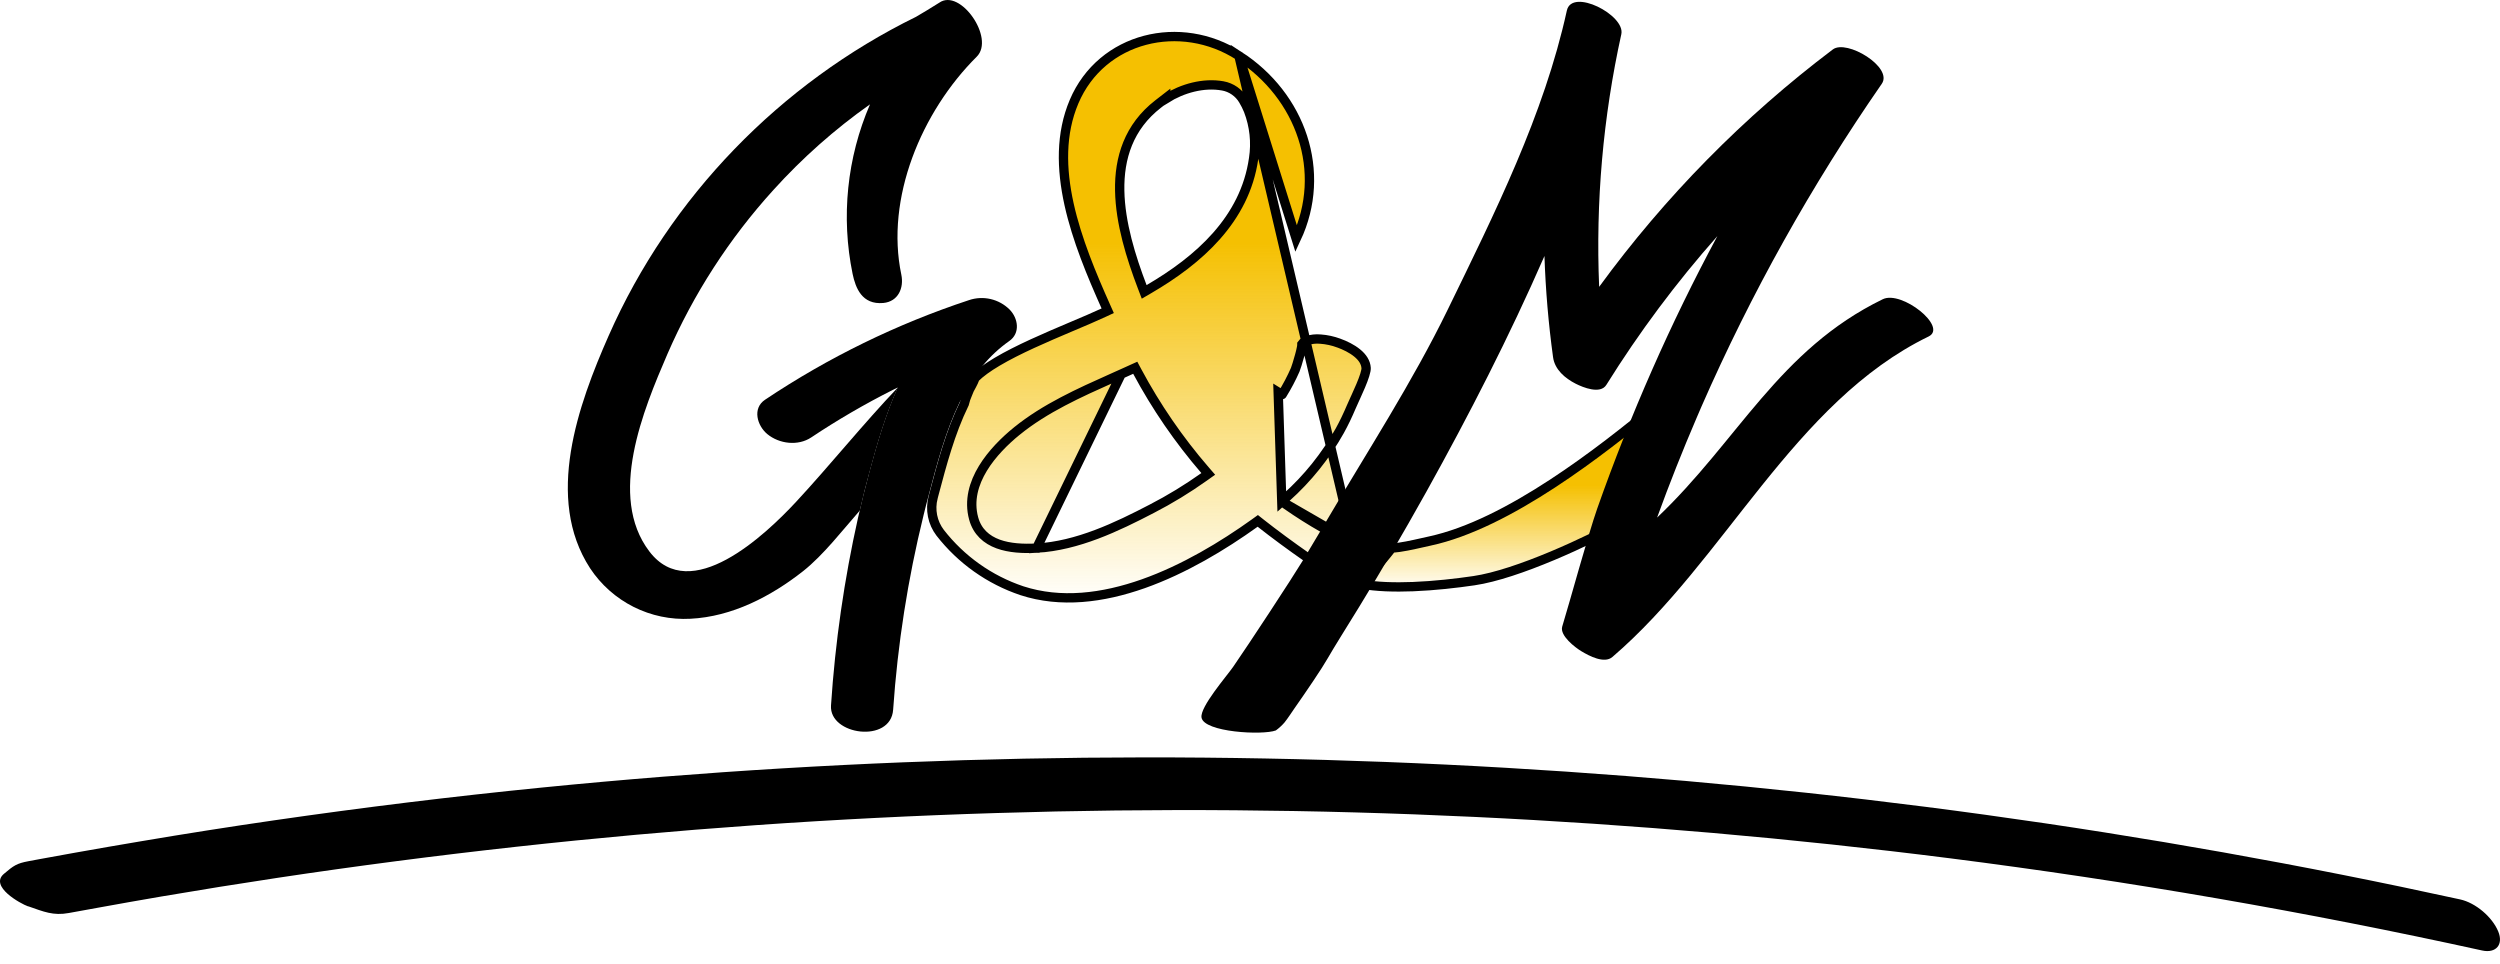
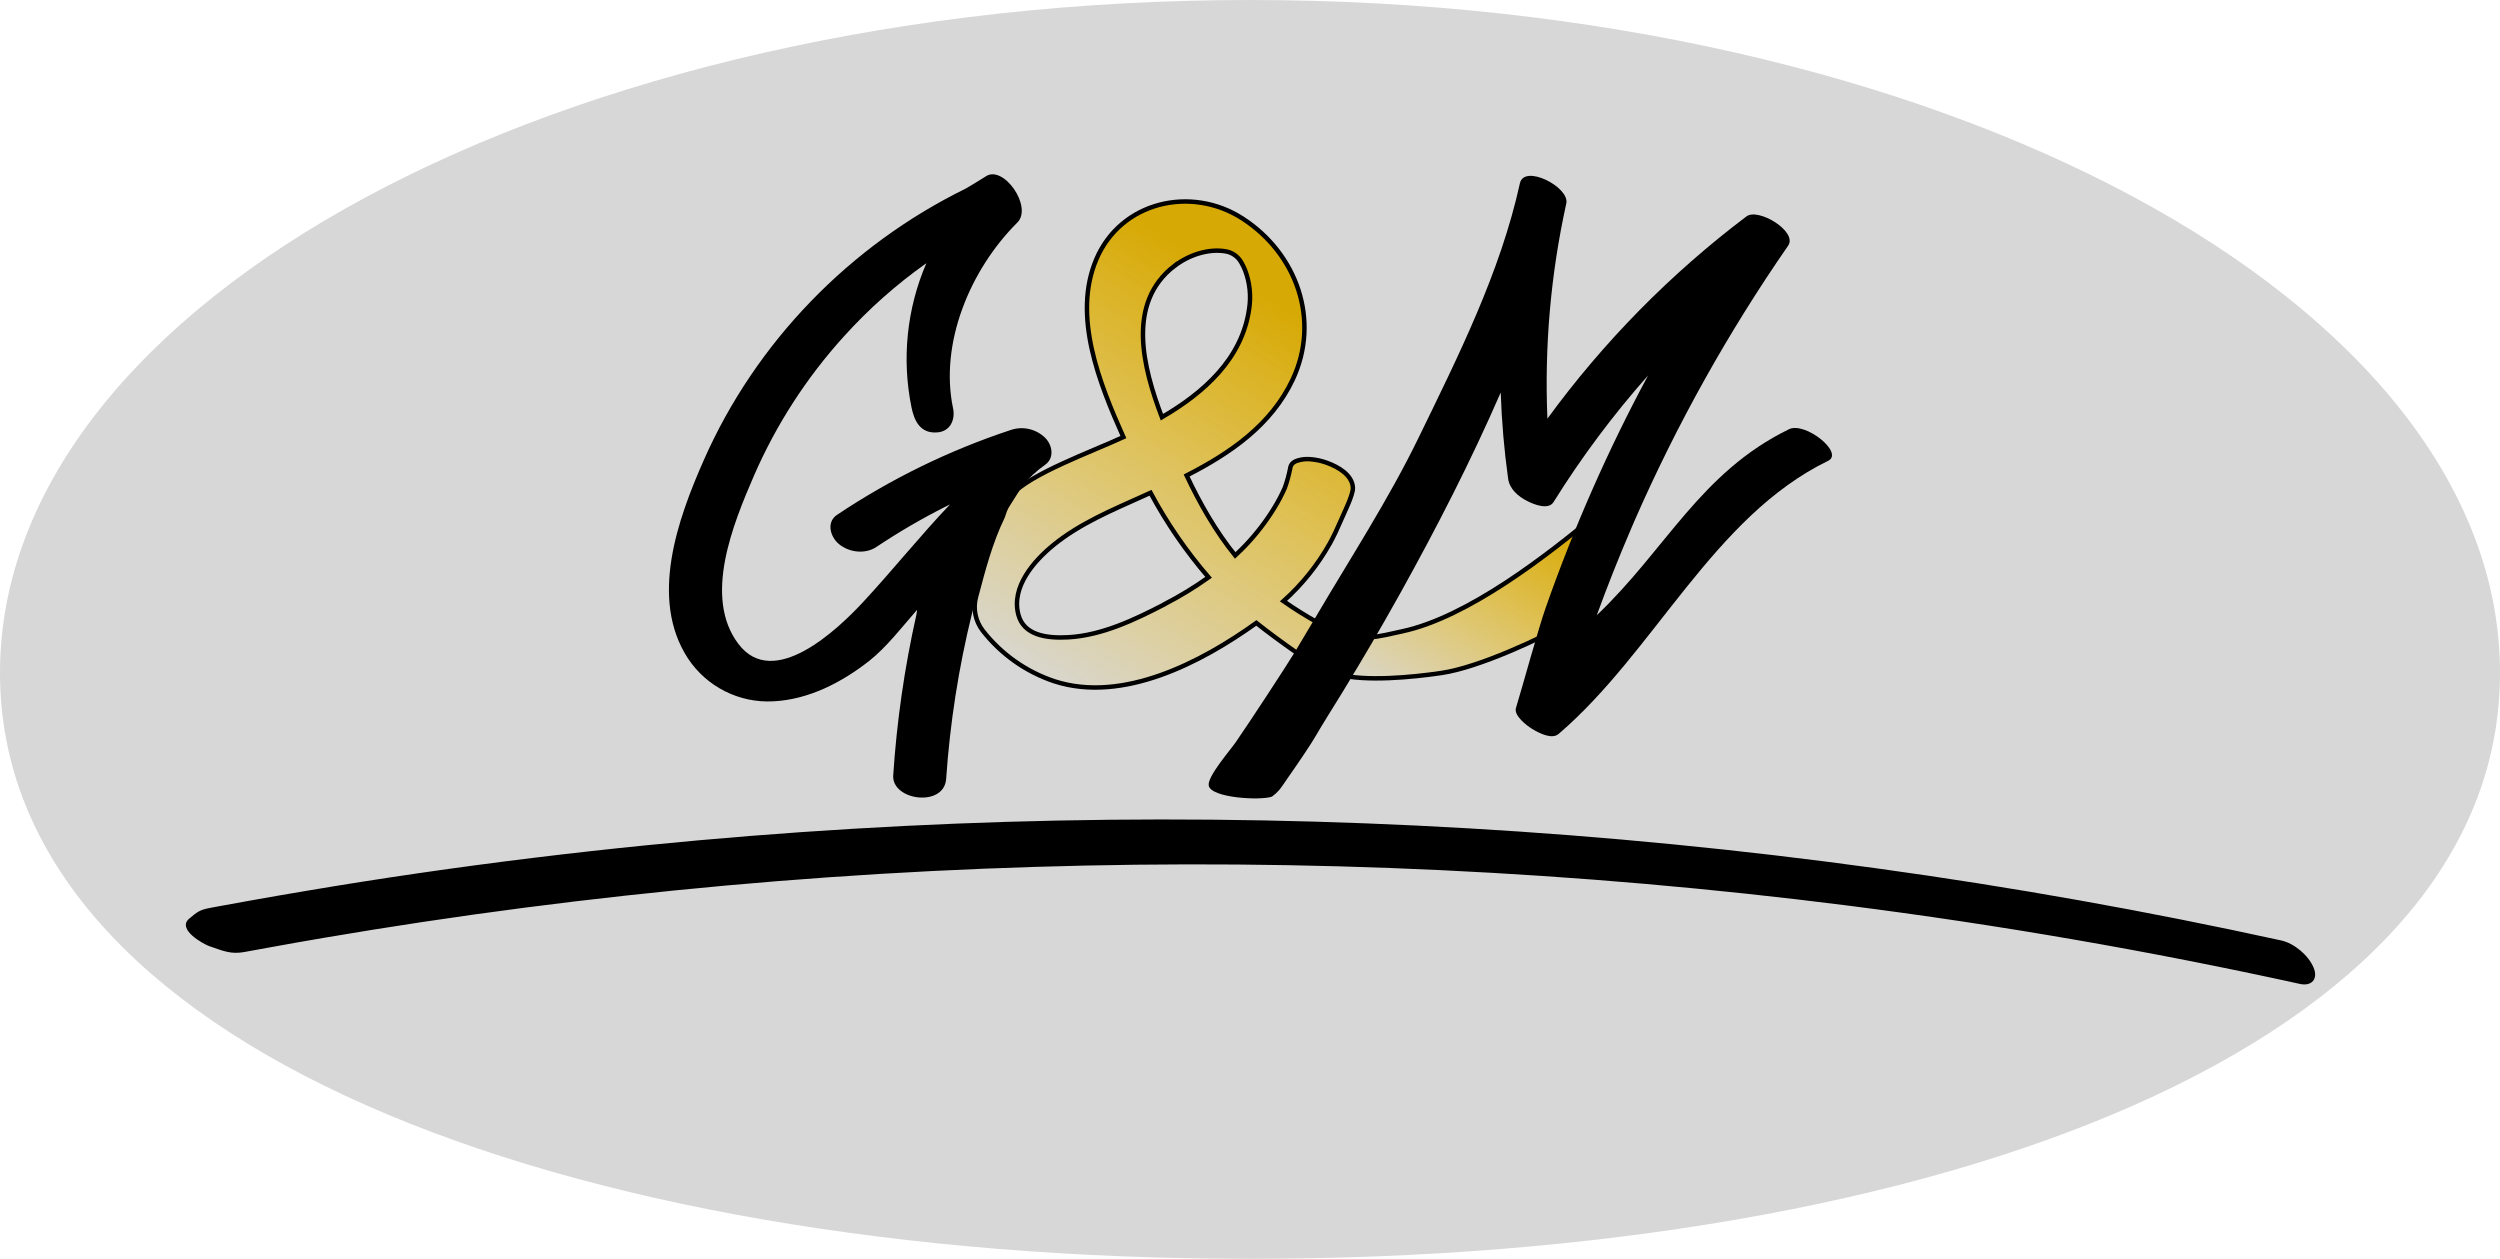
- <svg xmlns="http://www.w3.org/2000/svg" width="179" height="69" viewBox="0 0 179 69" fill="none">
-   <path d="M91.775 35.909L92.09 35.628C93.625 34.257 94.922 32.641 95.927 30.844C96.232 30.294 96.508 29.708 96.758 29.119L96.758 29.119C96.825 28.961 96.915 28.764 97.013 28.55C97.03 28.513 97.047 28.476 97.065 28.438C97.183 28.178 97.31 27.897 97.426 27.621C97.543 27.344 97.646 27.078 97.717 26.847C97.792 26.607 97.82 26.443 97.815 26.355C97.792 25.944 97.554 25.585 97.174 25.274C96.793 24.962 96.303 24.727 95.861 24.565L95.859 24.565C95.439 24.409 94.999 24.313 94.553 24.28L94.546 24.28L94.546 24.28C94.212 24.248 93.875 24.286 93.556 24.392L93.546 24.395L93.546 24.395C93.46 24.421 93.38 24.465 93.312 24.525C93.275 24.558 93.241 24.596 93.213 24.637C93.213 24.637 93.213 24.638 93.213 24.638L93.213 24.64C93.217 24.716 93.204 24.804 93.191 24.878C93.163 25.037 93.11 25.25 93.052 25.462C92.939 25.879 92.79 26.353 92.739 26.472L92.737 26.476C92.468 27.089 92.155 27.682 91.802 28.251C91.802 28.252 91.801 28.252 91.801 28.252L91.517 28.076L91.775 35.909ZM91.775 35.909L92.121 36.15C93.835 37.347 95.712 38.406 96.888 38.858M91.775 35.909L96.888 38.858M96.888 38.858C96.84 38.982 96.805 39.109 96.779 39.235C96.74 39.417 96.712 39.62 96.686 39.819C96.674 39.902 96.663 39.984 96.651 40.064C96.579 40.553 96.469 41.058 96.143 41.551C95.54 41.224 94.617 40.624 93.607 39.924C92.455 39.125 91.213 38.208 90.254 37.451L90.057 37.295L89.853 37.442C87.558 39.089 84.775 40.764 81.863 41.795C78.951 42.825 75.939 43.201 73.162 42.294C70.847 41.515 68.813 40.071 67.313 38.142C67.044 37.788 66.858 37.378 66.771 36.941C66.683 36.505 66.696 36.054 66.809 35.623L66.809 35.621L66.833 35.529L66.834 35.525L66.872 35.38C67.441 33.234 68.044 30.957 69.031 28.936L69.046 28.904L69.055 28.87C69.129 28.572 69.154 28.511 69.266 28.243C69.302 28.154 69.348 28.043 69.409 27.893C69.552 27.635 69.645 27.455 69.704 27.329C69.733 27.265 69.757 27.21 69.773 27.163C69.781 27.14 69.791 27.109 69.799 27.074C70.174 26.694 70.722 26.301 71.392 25.903C72.134 25.462 73.006 25.028 73.915 24.609C74.825 24.19 75.766 23.79 76.648 23.416L76.781 23.36C77.61 23.009 78.384 22.681 79.014 22.388L79.312 22.249L79.178 21.949C78.166 19.681 77.106 17.162 76.545 14.626C75.985 12.09 75.932 9.568 76.903 7.279C78.876 2.629 84.549 1.309 88.706 3.993L96.888 38.858ZM74.223 39.246L74.222 39.246C73.257 39.298 72.275 39.247 71.464 38.95C70.637 38.646 69.975 38.08 69.714 37.123C69.361 35.832 69.73 34.597 70.375 33.536C71.019 32.476 71.955 31.557 72.801 30.868L72.802 30.868C74.829 29.223 77.291 28.122 79.625 27.078C79.843 26.981 80.061 26.883 80.277 26.786L74.223 39.246ZM74.223 39.246C77.147 39.082 79.978 37.722 82.46 36.431C83.764 35.759 85.018 34.994 86.212 34.144L86.511 33.931L86.271 33.654C84.403 31.49 82.781 29.126 81.431 26.606L81.284 26.331L81 26.459L80.278 26.786L74.223 39.246ZM83.465 7.075V7.027L82.927 7.444C80.813 9.082 80.127 11.318 80.171 13.652C80.214 15.973 80.977 18.416 81.783 20.531L81.923 20.899L82.263 20.701C85.815 18.631 89.134 15.722 89.758 11.356C89.938 10.196 89.81 9.01 89.388 7.914L89.388 7.914L89.386 7.908C89.282 7.654 89.159 7.408 89.018 7.173C88.862 6.907 88.65 6.679 88.397 6.502C88.144 6.325 87.856 6.205 87.552 6.15L87.551 6.15C86.176 5.903 84.665 6.322 83.465 7.075ZM88.706 3.993C93.137 6.856 95.067 12.288 92.808 17.099L88.706 3.993Z" fill="url(#paint0_linear)" stroke="black" stroke-width="0.668" />
-   <path d="M102.369 38.739L102.37 38.739C105.183 38.134 108.263 36.518 111.157 34.626C113.955 32.797 116.604 30.694 118.703 28.949C118.718 29.008 118.735 29.076 118.755 29.156C118.802 29.349 118.861 29.59 118.951 29.794C118.991 29.886 119.048 29.995 119.128 30.092C118.282 31.541 117.987 32.577 117.723 33.613C117.703 33.691 117.684 33.768 117.665 33.845C117.417 34.827 117.165 35.828 116.454 37.246C115.059 38.008 113.124 38.967 111.148 39.797C109.122 40.647 107.079 41.35 105.537 41.577L105.537 41.577C104.292 41.76 102.725 41.942 101.176 42.003C99.846 42.055 98.548 42.018 97.486 41.823C97.779 41.468 98.053 41.151 98.328 40.835C98.365 40.792 98.403 40.748 98.441 40.705C98.828 40.259 99.216 39.806 99.645 39.248C100.335 39.198 101.133 39.017 101.832 38.859C102.02 38.817 102.2 38.776 102.369 38.739ZM118.627 28.716C118.624 28.712 118.623 28.71 118.623 28.71C118.623 28.709 118.625 28.711 118.627 28.716Z" fill="url(#paint1_linear)" stroke="black" stroke-width="0.668" />
-   <path d="M67.256 0.191C67.058 0.329 65.671 1.163 65.588 1.204C55.861 5.977 47.971 14.093 43.587 24.021C41.392 28.992 38.991 35.674 42.248 40.683C43.026 41.862 44.099 42.816 45.36 43.451C46.621 44.086 48.027 44.38 49.437 44.303C52.411 44.154 55.199 42.709 57.51 40.888C58.959 39.742 60.354 37.929 61.563 36.554C61.813 35.454 61.967 34.865 62.264 33.774C62.806 31.767 63.416 29.685 64.284 27.749C61.843 30.306 59.402 33.344 56.99 35.942C54.782 38.317 49.435 43.362 46.489 39.476C43.495 35.533 46.061 29.349 47.785 25.354C49.654 21.048 52.218 17.079 55.373 13.605C57.446 11.312 59.767 9.255 62.292 7.471C60.643 11.296 60.208 15.535 61.047 19.614C61.257 20.609 61.715 21.835 63.249 21.693C64.319 21.591 64.732 20.606 64.535 19.667C63.386 14.202 65.969 8.006 69.936 4.056C71.26 2.734 68.744 -0.863 67.256 0.191Z" fill="black" />
-   <path d="M70.336 26.214C70.892 25.532 71.538 24.929 72.257 24.422C73.074 23.859 72.903 22.785 72.281 22.157C71.907 21.788 71.438 21.53 70.927 21.412C70.415 21.294 69.88 21.32 69.383 21.488C64.214 23.195 59.3 25.595 54.776 28.622C53.851 29.24 54.213 30.477 54.936 31.078C55.797 31.788 57.14 31.949 58.084 31.32C59.96 30.069 61.911 28.933 63.925 27.918L64.274 27.746C63.407 29.681 62.797 31.763 62.254 33.77C61.957 34.859 61.686 35.954 61.439 37.054C60.447 41.484 59.798 45.983 59.5 50.513C59.357 52.644 63.784 53.247 63.949 50.814C64.272 46.12 65 41.464 66.125 36.896C66.245 36.408 66.366 35.918 66.501 35.432C67.079 33.25 67.695 30.881 68.722 28.778" fill="black" />
-   <path d="M134.807 21.424C127.363 25.046 124.451 31.551 118.648 37.059C119.524 34.65 120.469 32.267 121.481 29.91C121.596 29.644 121.708 29.377 121.825 29.11C125.374 21.009 129.698 13.269 134.736 5.999C135.558 4.811 132.22 2.793 131.231 3.54C124.85 8.355 119.212 14.082 114.499 20.538C114.244 14.464 114.778 8.383 116.087 2.447C116.386 1.086 112.55 -0.893 112.186 0.757C110.545 8.239 107.014 15.27 103.661 22.16C101.13 27.363 97.914 32.298 94.972 37.302C94.414 38.25 93.85 39.195 93.282 40.135C92.488 41.44 89.434 46.099 88.29 47.751C87.841 48.399 85.912 50.618 86.028 51.371C86.191 52.434 90.419 52.655 91.35 52.299C91.576 52.135 91.783 51.946 91.966 51.735C92.218 51.42 92.438 51.071 92.668 50.74C93.133 50.078 93.59 49.411 94.041 48.739C95.055 47.237 95.081 47.049 96.046 45.506C96.902 44.143 97.736 42.769 98.564 41.387C99.332 40.1 100.088 38.807 100.831 37.506C101.267 36.744 101.698 35.98 102.125 35.214C105.183 29.713 108.067 24.094 110.583 18.33C110.663 20.757 110.869 23.178 111.2 25.583C111.323 26.461 112.051 27.085 112.826 27.477C113.345 27.74 114.584 28.247 115.014 27.558C117.361 23.791 120.021 20.228 122.964 16.905C121.282 20.034 119.725 23.226 118.292 26.48C116.858 29.734 115.548 33.047 114.36 36.417C113.722 38.235 112.417 43.022 111.854 44.866C111.666 45.514 112.793 46.368 113.221 46.625C113.795 46.972 114.869 47.537 115.445 47.042C123.518 40.122 128.428 28.791 138.089 24.092C139.478 23.412 136.157 20.769 134.807 21.424Z" fill="black" />
-   <path d="M2.026 64.892C3.138 65.279 3.812 65.578 4.93 65.371C5.619 65.243 6.307 65.114 6.996 64.996C8.52 64.718 10.046 64.448 11.575 64.186C14.337 63.716 17.103 63.271 19.873 62.853C25.554 61.998 31.249 61.257 36.958 60.629C48.376 59.371 59.832 58.566 71.326 58.214C94.148 57.5 116.99 58.584 139.642 61.457C152.427 63.084 165.122 65.283 177.727 68.056C178.715 68.272 179.265 67.628 178.872 66.689C178.439 65.647 177.25 64.639 176.141 64.397C131.075 54.519 84.733 51.815 38.824 56.386C32.413 57.025 26.017 57.808 19.636 58.734C16.448 59.196 13.265 59.697 10.086 60.236C8.506 60.502 6.928 60.775 5.351 61.057C4.524 61.206 3.696 61.356 2.869 61.507L2.043 61.661C1.192 61.819 0.973 61.98 0.28 62.568C-0.779 63.465 1.467 64.706 2.02 64.9L2.026 64.892Z" fill="black" />
+ <svg xmlns="http://www.w3.org/2000/svg" xmlns:xlink="http://www.w3.org/1999/xlink" viewBox="0 0 1119.32 563.62">
  <defs>
-     <linearGradient id="paint0_linear" x1="82.265" y1="2.284" x2="82.265" y2="43.141" gradientUnits="userSpaceOnUse">
-       <stop offset="0.37" stop-color="#F5C001" />
-       <stop offset="1" stop-color="#F5C001" stop-opacity="0" />
+     <style>.cls-1{fill:#d7d7d7;}.cls-2,.cls-3{stroke:#000;stroke-miterlimit:10;stroke-width:2px;}.cls-2{fill:url(#Gradient_bez_nazwy_45);}.cls-3{fill:url(#Gradient_bez_nazwy_45-2);}</style>
+     <linearGradient id="Gradient_bez_nazwy_45" x1="472.69" y1="325.33" x2="586.33" y2="137.08" gradientUnits="userSpaceOnUse">
+       <stop offset="0" stop-color="#f5c001" stop-opacity="0" />
+       <stop offset="0.06" stop-color="#f4bf01" stop-opacity="0.03" />
+       <stop offset="0.97" stop-color="#d7a905" />
    </linearGradient>
-     <linearGradient id="paint1_linear" x1="108.228" y1="28.462" x2="108.228" y2="42.358" gradientUnits="userSpaceOnUse">
-       <stop offset="0.453" stop-color="#F5C001" />
-       <stop offset="1" stop-color="#F5C001" stop-opacity="0" />
-     </linearGradient>
+     <linearGradient id="Gradient_bez_nazwy_45-2" x1="627.95" y1="329.34" x2="690.38" y2="225.91" xlink:href="#Gradient_bez_nazwy_45" />
  </defs>
+   <g id="Warstwa_2" data-name="Warstwa 2">
+     <g id="mini_logo">
+       <path class="cls-1" d="M1119.32,301.28c0,166.39-250.57,262.34-559.66,262.34S0,467.67,0,301.28,250.57,0,559.66,0,1119.32,134.89,1119.32,301.28Z" />
+       <path class="cls-2" d="M574.64,269.15a101,101,0,0,0,20.81-25.94c1.66-3,3.15-6.18,4.51-9.37,1.63-3.82,5.94-12.28,5.77-15.5-.32-5.76-6.66-9.32-11.58-11.11a27.65,27.65,0,0,0-7.44-1.63,14.66,14.66,0,0,0-6,.69,5.19,5.19,0,0,0-1.73.91,3.69,3.69,0,0,0-1.33,2.54,61.29,61.29,0,0,1-2.37,8.62,74,74,0,0,1-4.87,9.24,99.92,99.92,0,0,1-12.76,16.56c-1.49,1.57-3,3.07-4.62,4.54-8.74-10.83-15.75-23.15-21.74-35.81,19.57-10,37.9-22.58,47.51-43,12.46-26.54,1.76-56.39-22.49-72.06-22.94-14.82-54.47-7.63-65.47,18.3-10.74,25.31,1.35,55.39,12.13,79.56-14,6.52-41.63,16.33-50.31,26.08a97.32,97.32,0,0,0-3.74,9.62c-5.47,11.2-8.75,23.82-11.83,35.45l-.13.51a17.38,17.38,0,0,0,3,14.94A67.91,67.91,0,0,0,472,305c30.6,10,65.9-8.42,90.5-26.09,10.28,8.13,26.57,19.62,33,22.73,5.41-6.72,3.08-13.91,6-17.62C595.91,282.35,584.81,276.25,574.64,269.15Zm-48.9-150c6.43-5,15.37-8,23.23-6.58a9.86,9.86,0,0,1,6.7,4.77,28.83,28.83,0,0,1,1.74,3.52,33.94,33.94,0,0,1,1.87,17.43c-3.2,22.43-20.27,37.54-39.06,48.5C511.67,164.3,504.34,135.69,525.74,119.1Zm-4.37,151.42c-13.27,6.89-28,13.94-43.18,14.77-10.12.54-19.78-1.15-22.2-10-3.42-12.49,6.95-24.26,15.85-31.47,11.59-9.41,25.92-15.42,39.43-21.5l3.85-1.74a209,209,0,0,0,26,37.86A161.71,161.71,0,0,1,521.37,270.52Z" />
+       <path class="cls-3" d="M715.29,229.87c-22.7,18.93-58.13,46.47-87.45,52.79-4.68,1-10.44,2.51-15.06,2.72C607.89,291.83,604,295.6,599,302c12.66,3.22,33,1.28,46.33-.68,16.89-2.49,44.21-15.29,59.23-23.53,8.76-17.23,5.21-23.38,15.25-39.87C716.89,237,717.3,228.19,715.29,229.87Z" />
+       <path d="M425.3,225.85Z" />
+       <path d="M468,196.07a15.1,15.1,0,0,0-15.44-3.56,321,321,0,0,0-77.8,38c-4.93,3.3-3,9.88.85,13.08,4.58,3.79,11.74,4.65,16.77,1.3a296.18,296.18,0,0,1,31.11-18.13l1.86-.92c-13,13.63-26,29.8-38.85,43.65-11.74,12.65-40.19,39.52-55.88,18.83-15.95-21-2.28-53.94,6.9-75.23a228.61,228.61,0,0,1,40.42-62.58,223.85,223.85,0,0,1,36.82-32.67,108.26,108.26,0,0,0-6.63,64.67c1.12,5.3,3.55,11.84,11.72,11.07,5.71-.53,7.91-5.78,6.86-10.78-6.12-29.12,7.64-62.11,28.77-83.15,7.08-7-6.32-26.21-14.25-20.6-1.05.75-8.44,5.18-8.88,5.4C380.49,109.89,338.46,153.11,315.11,206c-11.69,26.48-24.48,62.07-7.13,88.74A43,43,0,0,0,346.27,314c15.84-.78,30.69-8.49,43-18.18,7.62-6,14.94-15.49,21.32-22.78a18,18,0,0,1-.34,2.37,469.21,469.21,0,0,0-10.33,71.7c-.77,11.34,22.82,14.55,23.7,1.59a434.13,434.13,0,0,1,11.59-74.13c.64-2.6,1.28-5.2,2-7.79,3.08-11.63,6.36-24.25,11.83-35.45l8.63-13.67a51.37,51.37,0,0,1,10.23-9.54C472.17,205.1,471.26,199.42,468,196.07Z" />
+       <path d="M801,192.17c-39.65,19.29-55.16,53.94-86.07,83.27q7-19.24,15.09-38.08c.61-1.41,1.21-2.84,1.82-4.25A732.86,732.86,0,0,1,800.6,110c4.39-6.33-13.4-17.09-18.66-13.11a434.31,434.31,0,0,0-89.12,90.55,374,374,0,0,1,8.46-96.37c1.59-7.25-18.85-17.79-20.78-9-8.75,39.84-27.55,77.3-45.41,114-13.48,27.71-30.61,54-46.28,80.65q-4.45,7.59-9,15.1c-4.23,6.95-20.5,31.77-26.59,40.56-2.39,3.46-12.67,15.27-12.05,19.28.87,5.66,23.39,6.85,28.34,5a19.14,19.14,0,0,0,3.28-3c1.35-1.68,2.52-3.54,3.75-5.3q3.71-5.29,7.31-10.66c5.4-8,5.54-9,10.68-17.22q6.84-10.89,13.4-21.94,6.15-10.27,12.09-20.67c2.31-4.06,4.62-8.13,6.89-12.21,16.29-29.3,31.65-59.23,45-89.93a370.44,370.44,0,0,0,3.32,38.58c.65,4.68,4.53,8,8.66,10.08,2.76,1.4,9.36,4.11,11.65.43a423.46,423.46,0,0,1,42.35-56.73q-13.44,25-24.9,51T692.08,272c-3.4,9.68-10.35,35.17-13.35,45-1.05,3.44,5,8,7.28,9.37,3.06,1.85,8.78,4.85,11.85,2.22,43-36.86,69.15-97.21,120.61-122.25C825.87,202.75,808.17,188.67,801,192.17Z" />
+       <path d="M93.94,423.69c5.92,2.06,9.5,3.66,15.47,2.55l11-2q12.18-2.23,24.39-4.31,22.06-3.76,44.2-7.1Q234.39,406,280,401q91.23-10.05,183.06-12.86A2315.34,2315.34,0,0,1,826.92,405.4q102.15,13,202.86,35.14c5.26,1.16,8.19-2.27,6.1-7.27-2.31-5.55-8.64-10.92-14.55-12.21A2334.71,2334.71,0,0,0,290,378.39q-51.23,5.12-102.2,12.51-25.47,3.69-50.87,8-12.61,2.11-25.22,4.37-6.62,1.18-13.22,2.4l-4.4.82c-4.53.84-5.7,1.7-9.39,4.82-5.64,4.79,6.32,11.4,9.27,12.42Z" />
+     </g>
+   </g>
</svg>
